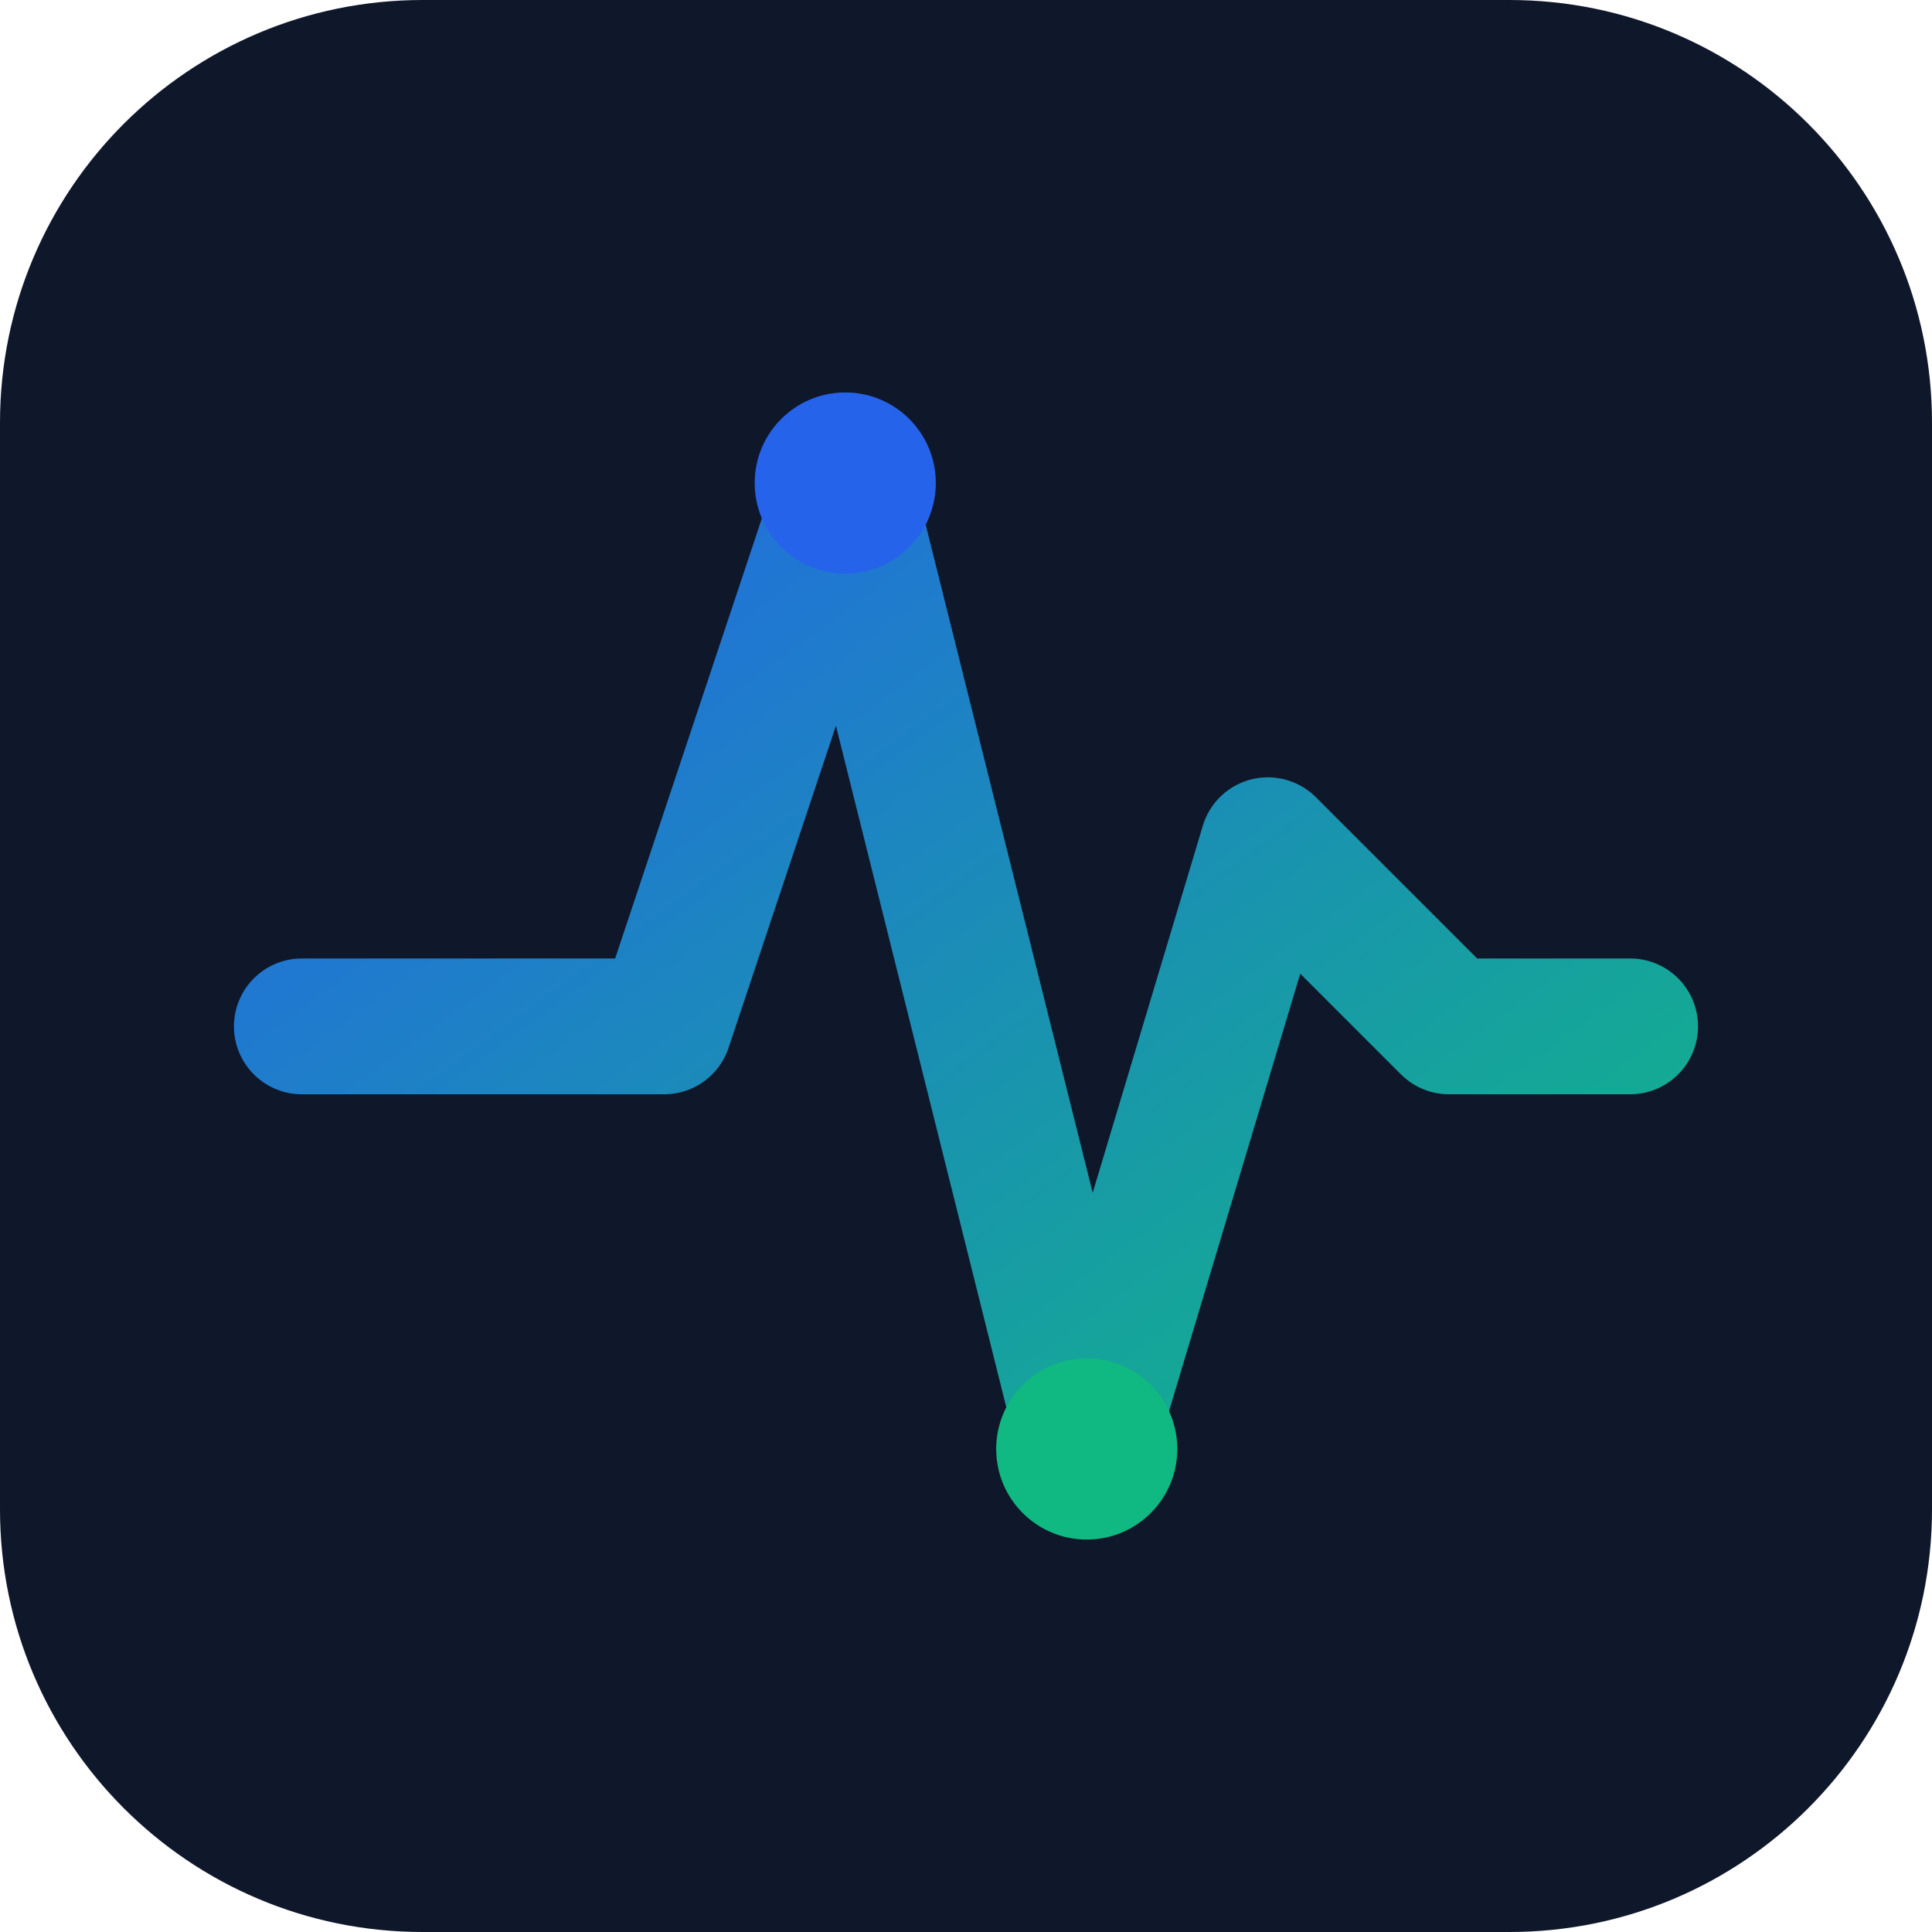
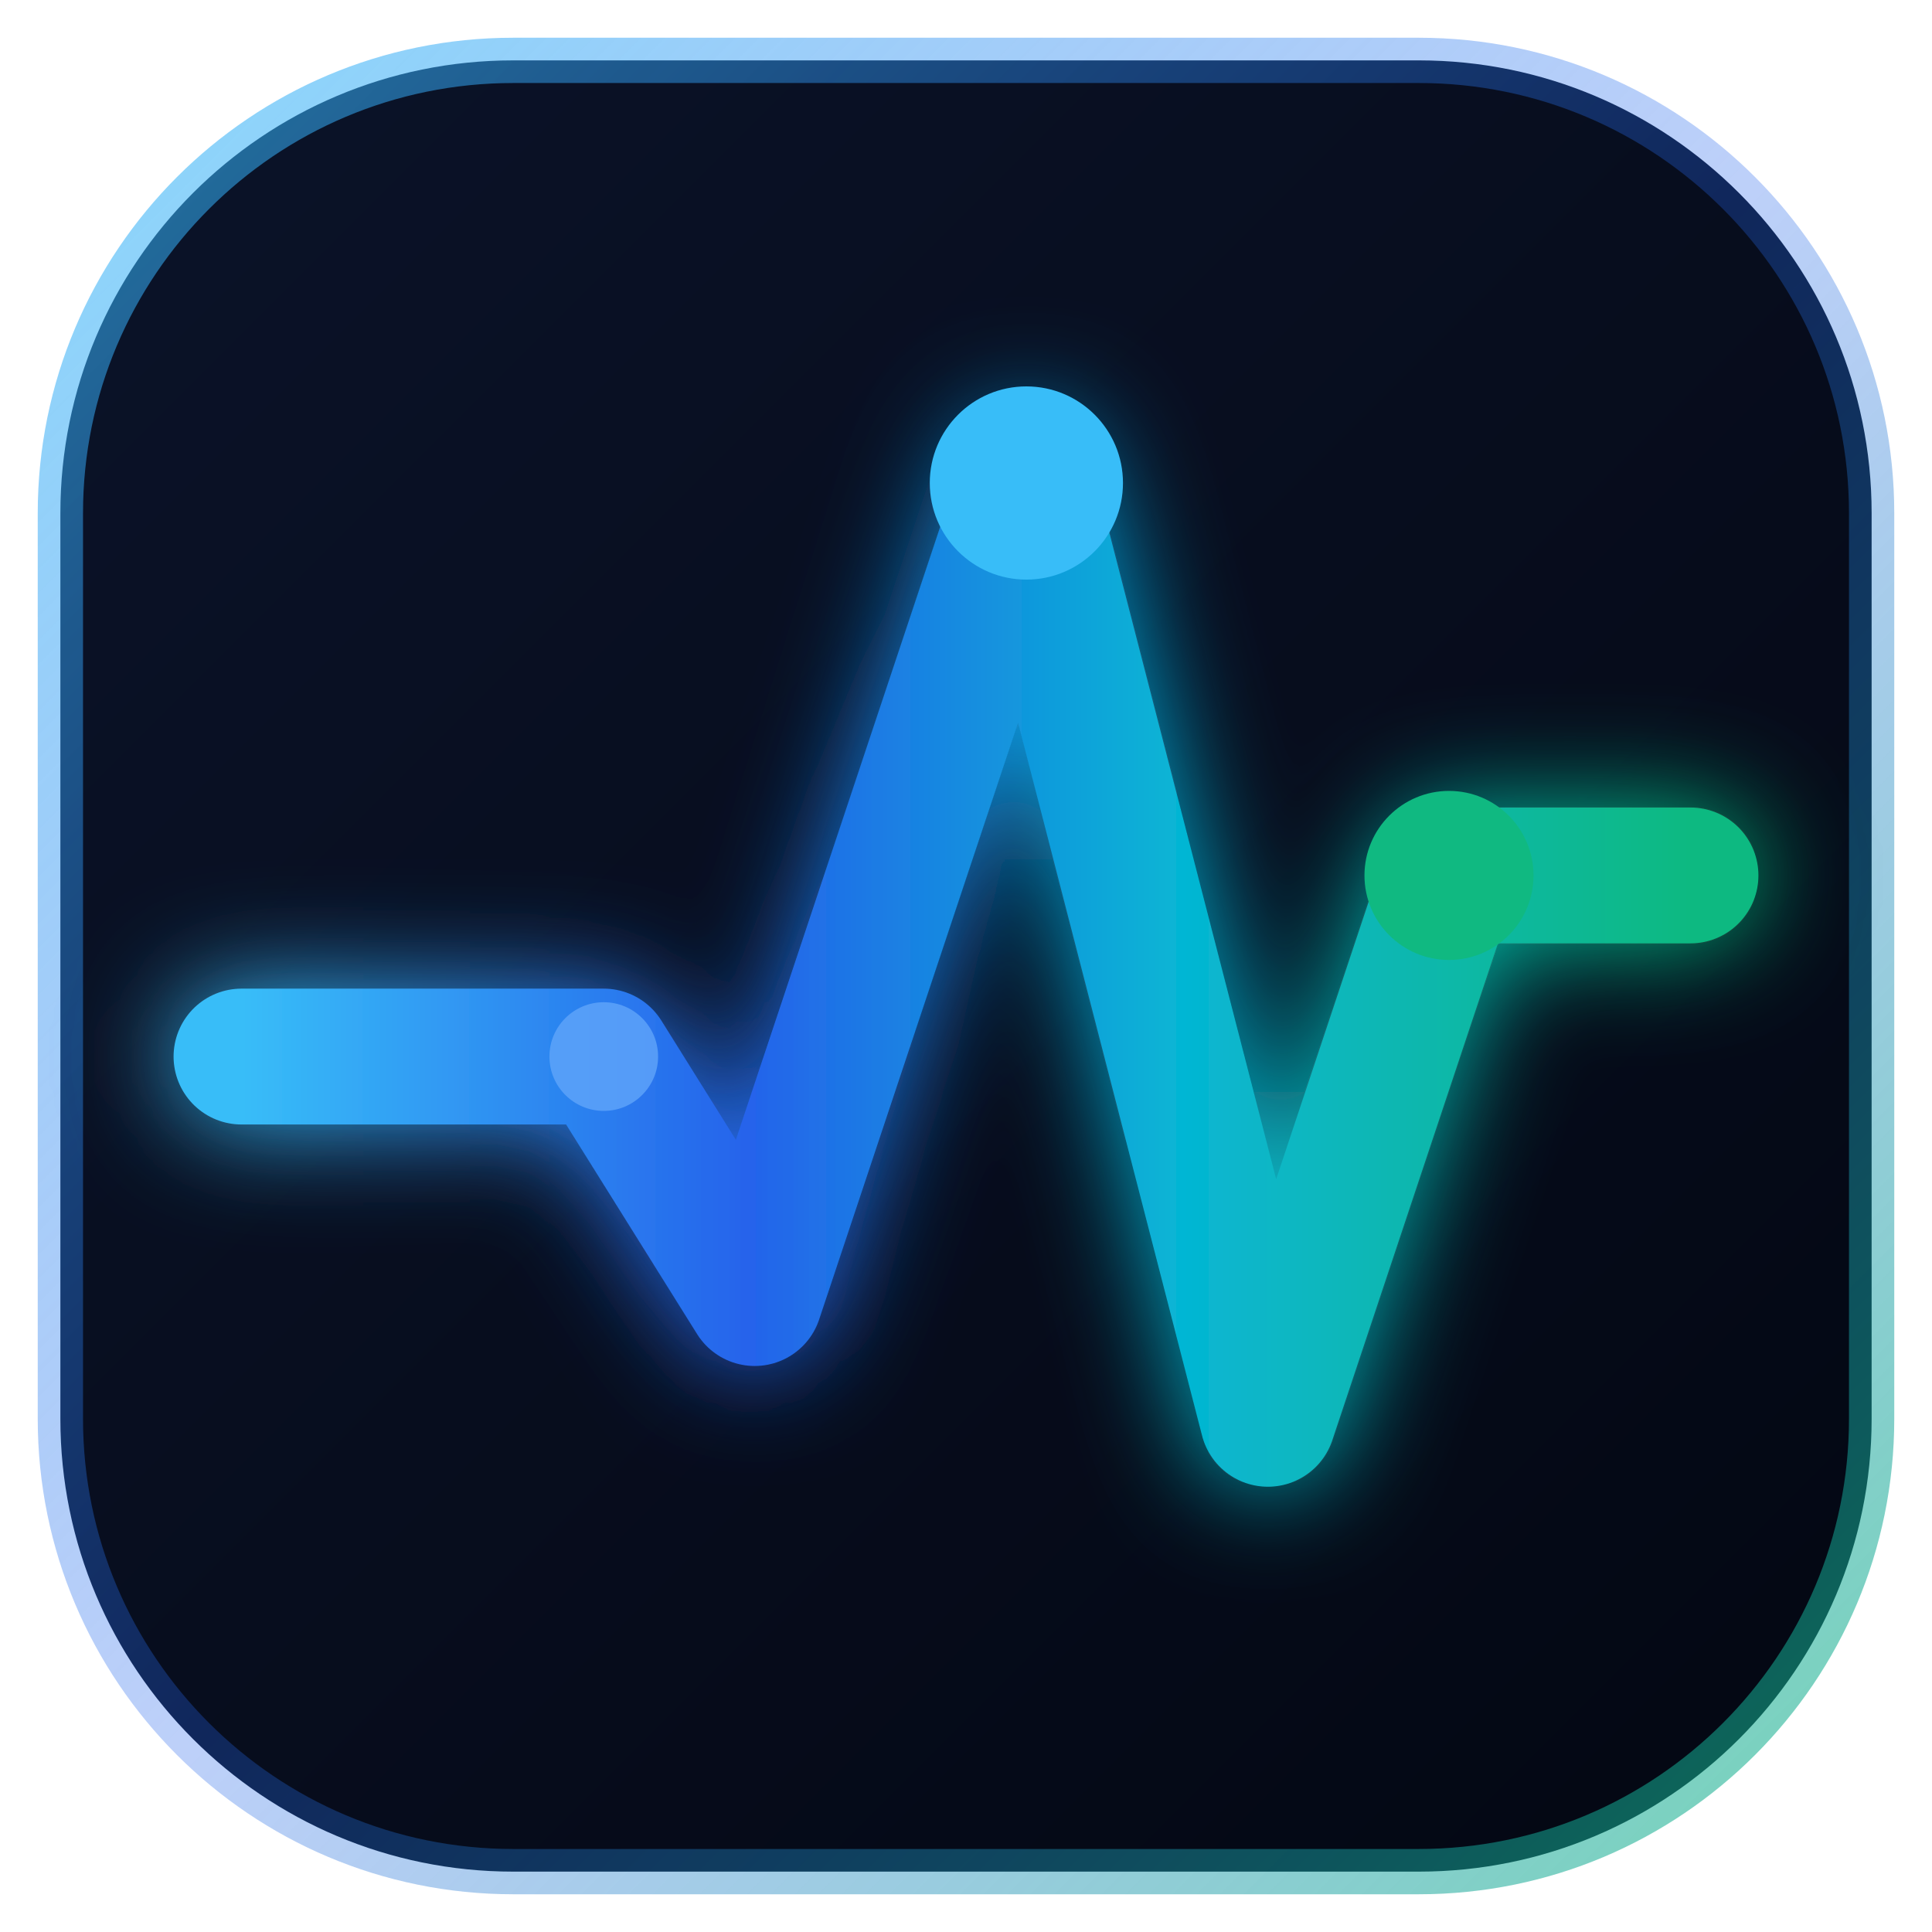
<svg xmlns="http://www.w3.org/2000/svg" viewBox="0 0 64 64" width="64" height="64">
  <defs>
-     <linearGradient id="spGrad" x1="0%" y1="0%" x2="100%" y2="100%">
-       <stop offset="0%" stop-color="#2563eb" />
+     <linearGradient id="spBg" x1="0%" y1="0%" x2="100%" y2="100%">
+       <stop offset="0%" stop-color="#0b1329" />
+       <stop offset="100%" stop-color="#030712" />
+     </linearGradient>
+     <linearGradient id="spBorder" x1="0%" y1="0%" x2="100%" y2="100%">
+       <stop offset="0%" stop-color="#38bdf8" stop-opacity="0.6" />
+       <stop offset="50%" stop-color="#2563eb" stop-opacity="0.3" />
+       <stop offset="100%" stop-color="#10b981" stop-opacity="0.6" />
+     </linearGradient>
+     <linearGradient id="spPulse" x1="0%" y1="50%" x2="100%" y2="50%">
+       <stop offset="0%" stop-color="#38bdf8" />
+       <stop offset="35%" stop-color="#2563eb" />
+       <stop offset="65%" stop-color="#06b6d4" />
      <stop offset="100%" stop-color="#10b981" />
    </linearGradient>
+     <filter id="spGlow" x="-20%" y="-20%" width="140%" height="140%">
+       <feGaussianBlur stdDeviation="1.8" result="blur" />
+       <feMerge>
+         <feMergeNode in="blur" />
+         <feMergeNode in="SourceGraphic" />
+       </feMerge>
+     </filter>
  </defs>
-   <rect width="64" height="64" rx="14" fill="#0f172a" />
-   <path d="M10 34 L22 34 L28 16 L36 48 L42 28 L48 34 L54 34" fill="none" stroke="url(#spGrad)" stroke-width="4.5" stroke-linecap="round" stroke-linejoin="round" />
-   <circle cx="36" cy="48" r="3" fill="#10b981" />
-   <circle cx="28" cy="16" r="3" fill="#2563eb" />
+   <rect x="2" y="2" width="60" height="60" rx="15" fill="url(#spBg)" stroke="url(#spBorder)" stroke-width="1.5" />
+   <path d="M 8 35 L 20 35 L 25 43 L 34 16 L 42 47 L 48 29 L 56 29" fill="none" stroke="url(#spPulse)" stroke-width="4.5" stroke-linecap="round" stroke-linejoin="round" filter="url(#spGlow)" />
+   <circle cx="34" cy="16" r="3.2" fill="#38bdf8" />
+   <circle cx="48" cy="29" r="2.8" fill="#10b981" />
+   <circle cx="20" cy="35" r="1.8" fill="#60a5fa" opacity="0.8" />
</svg>
